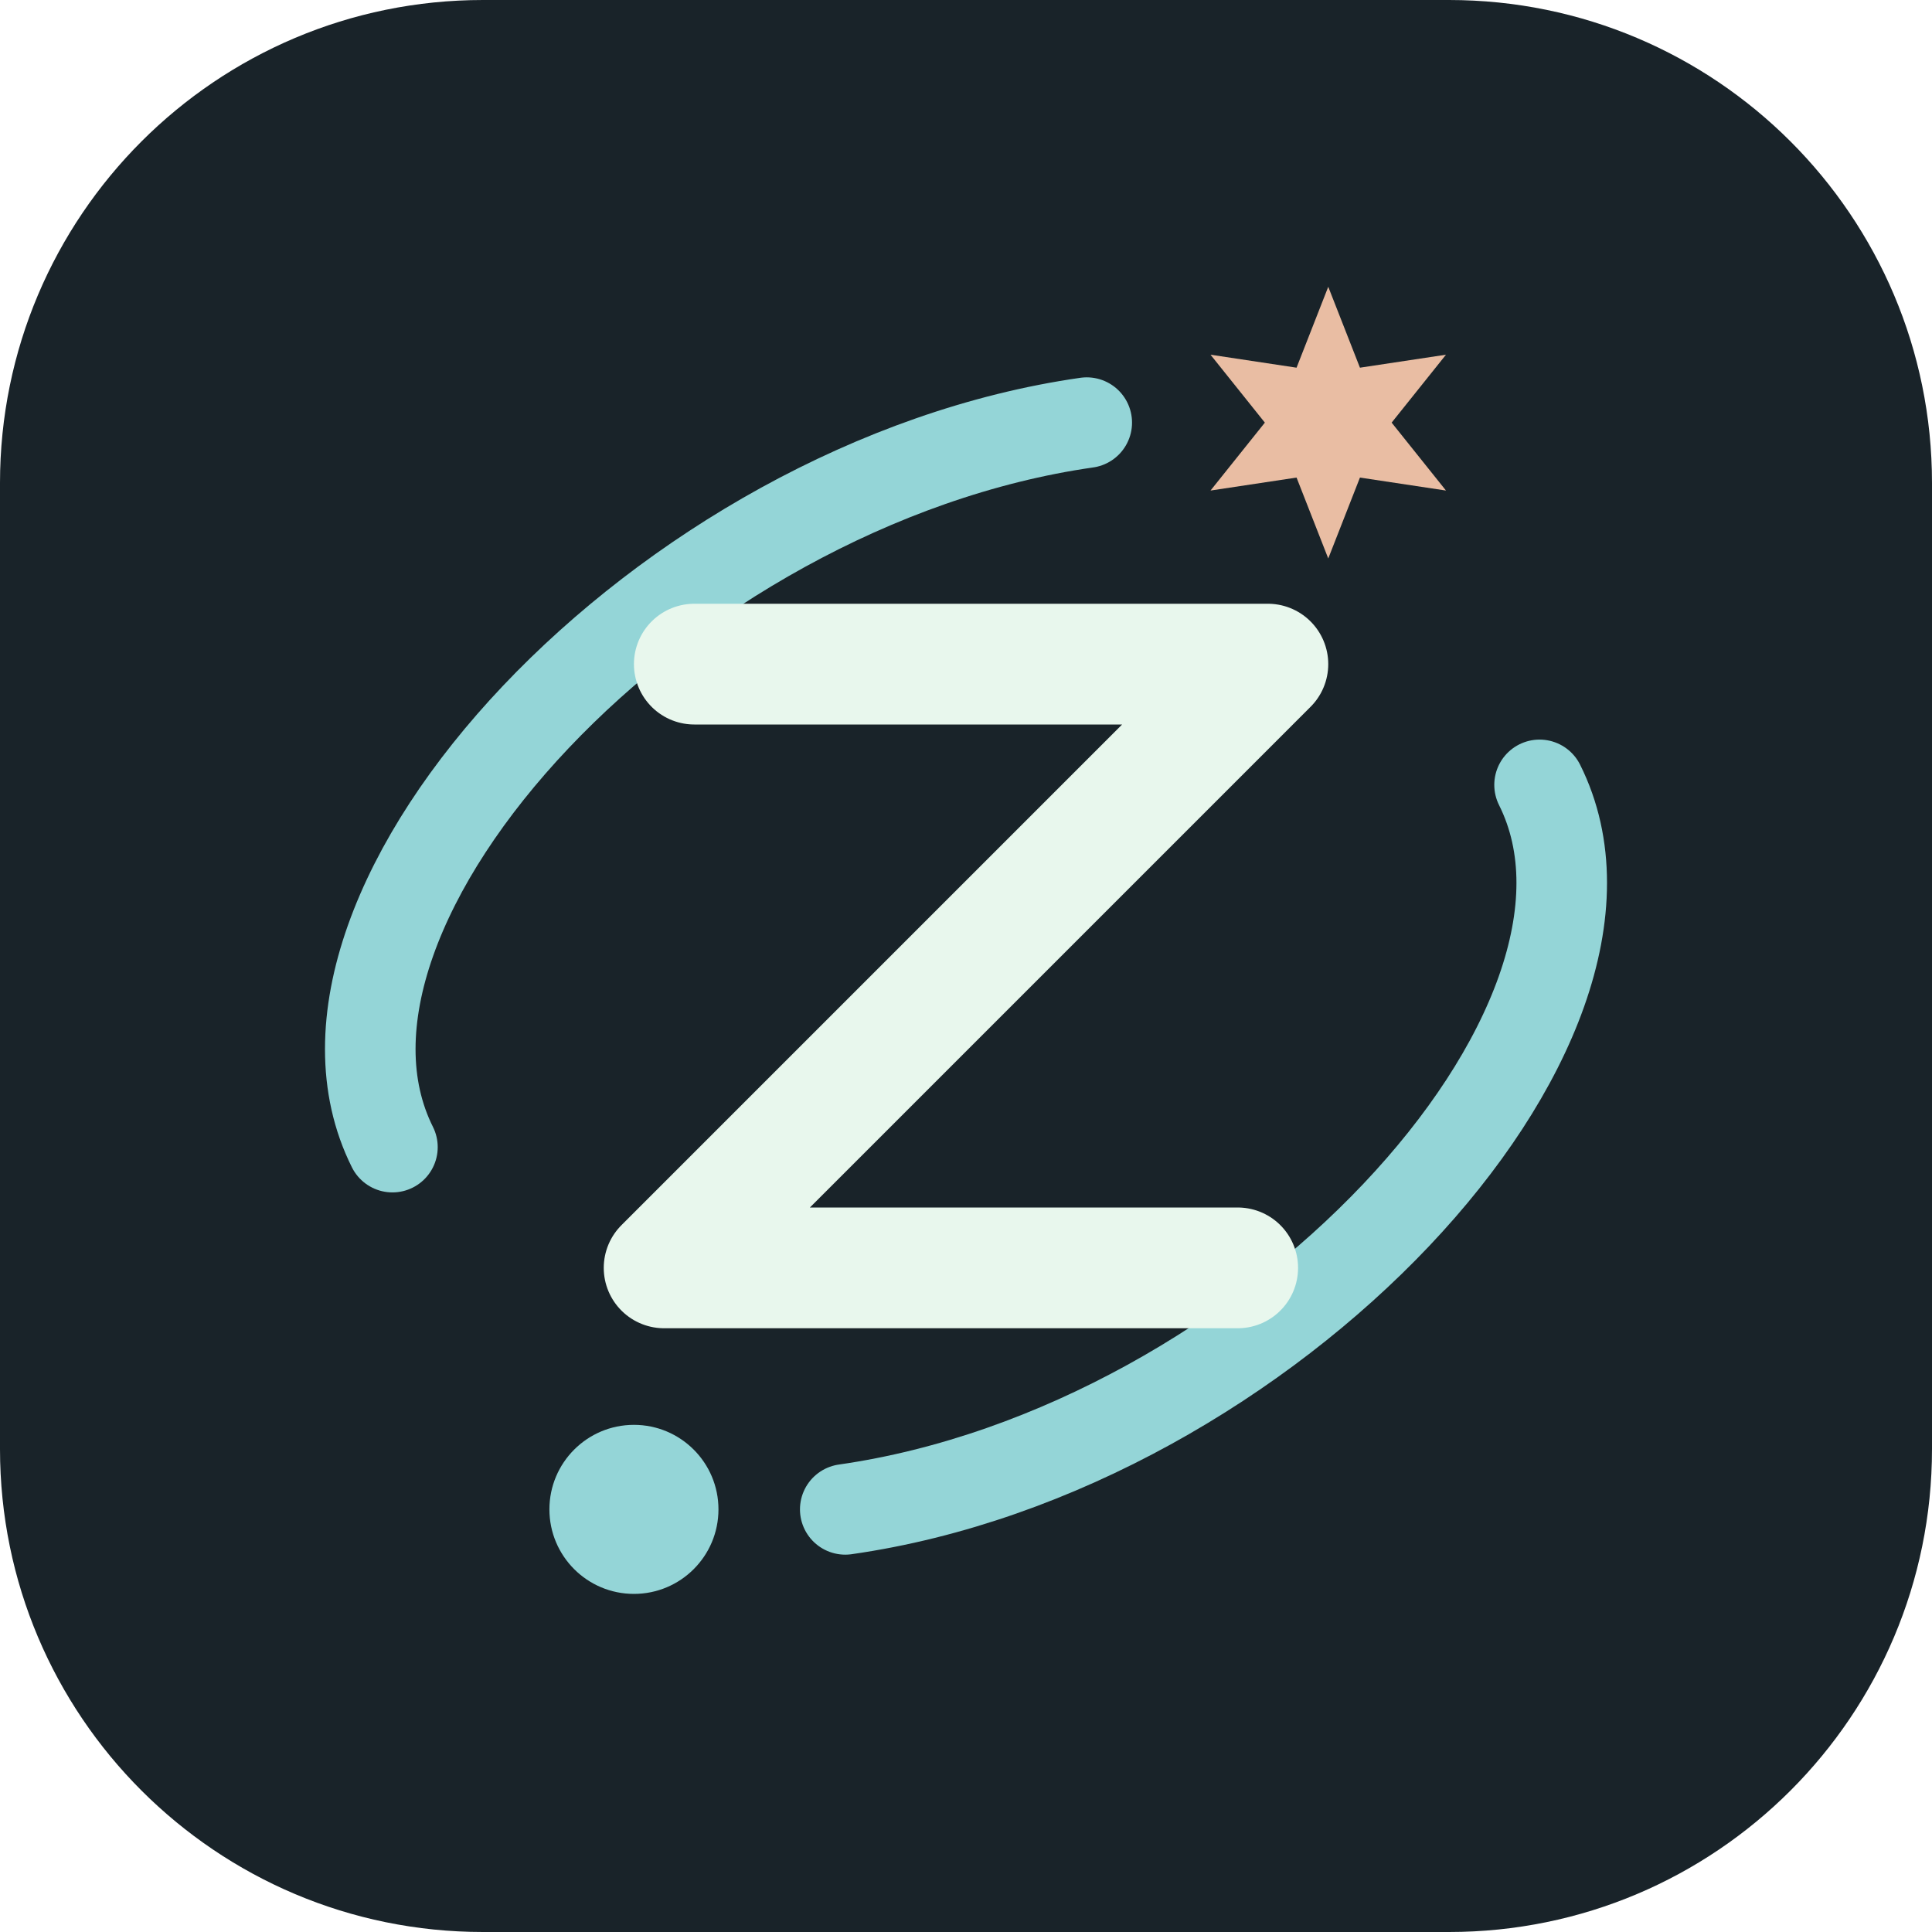
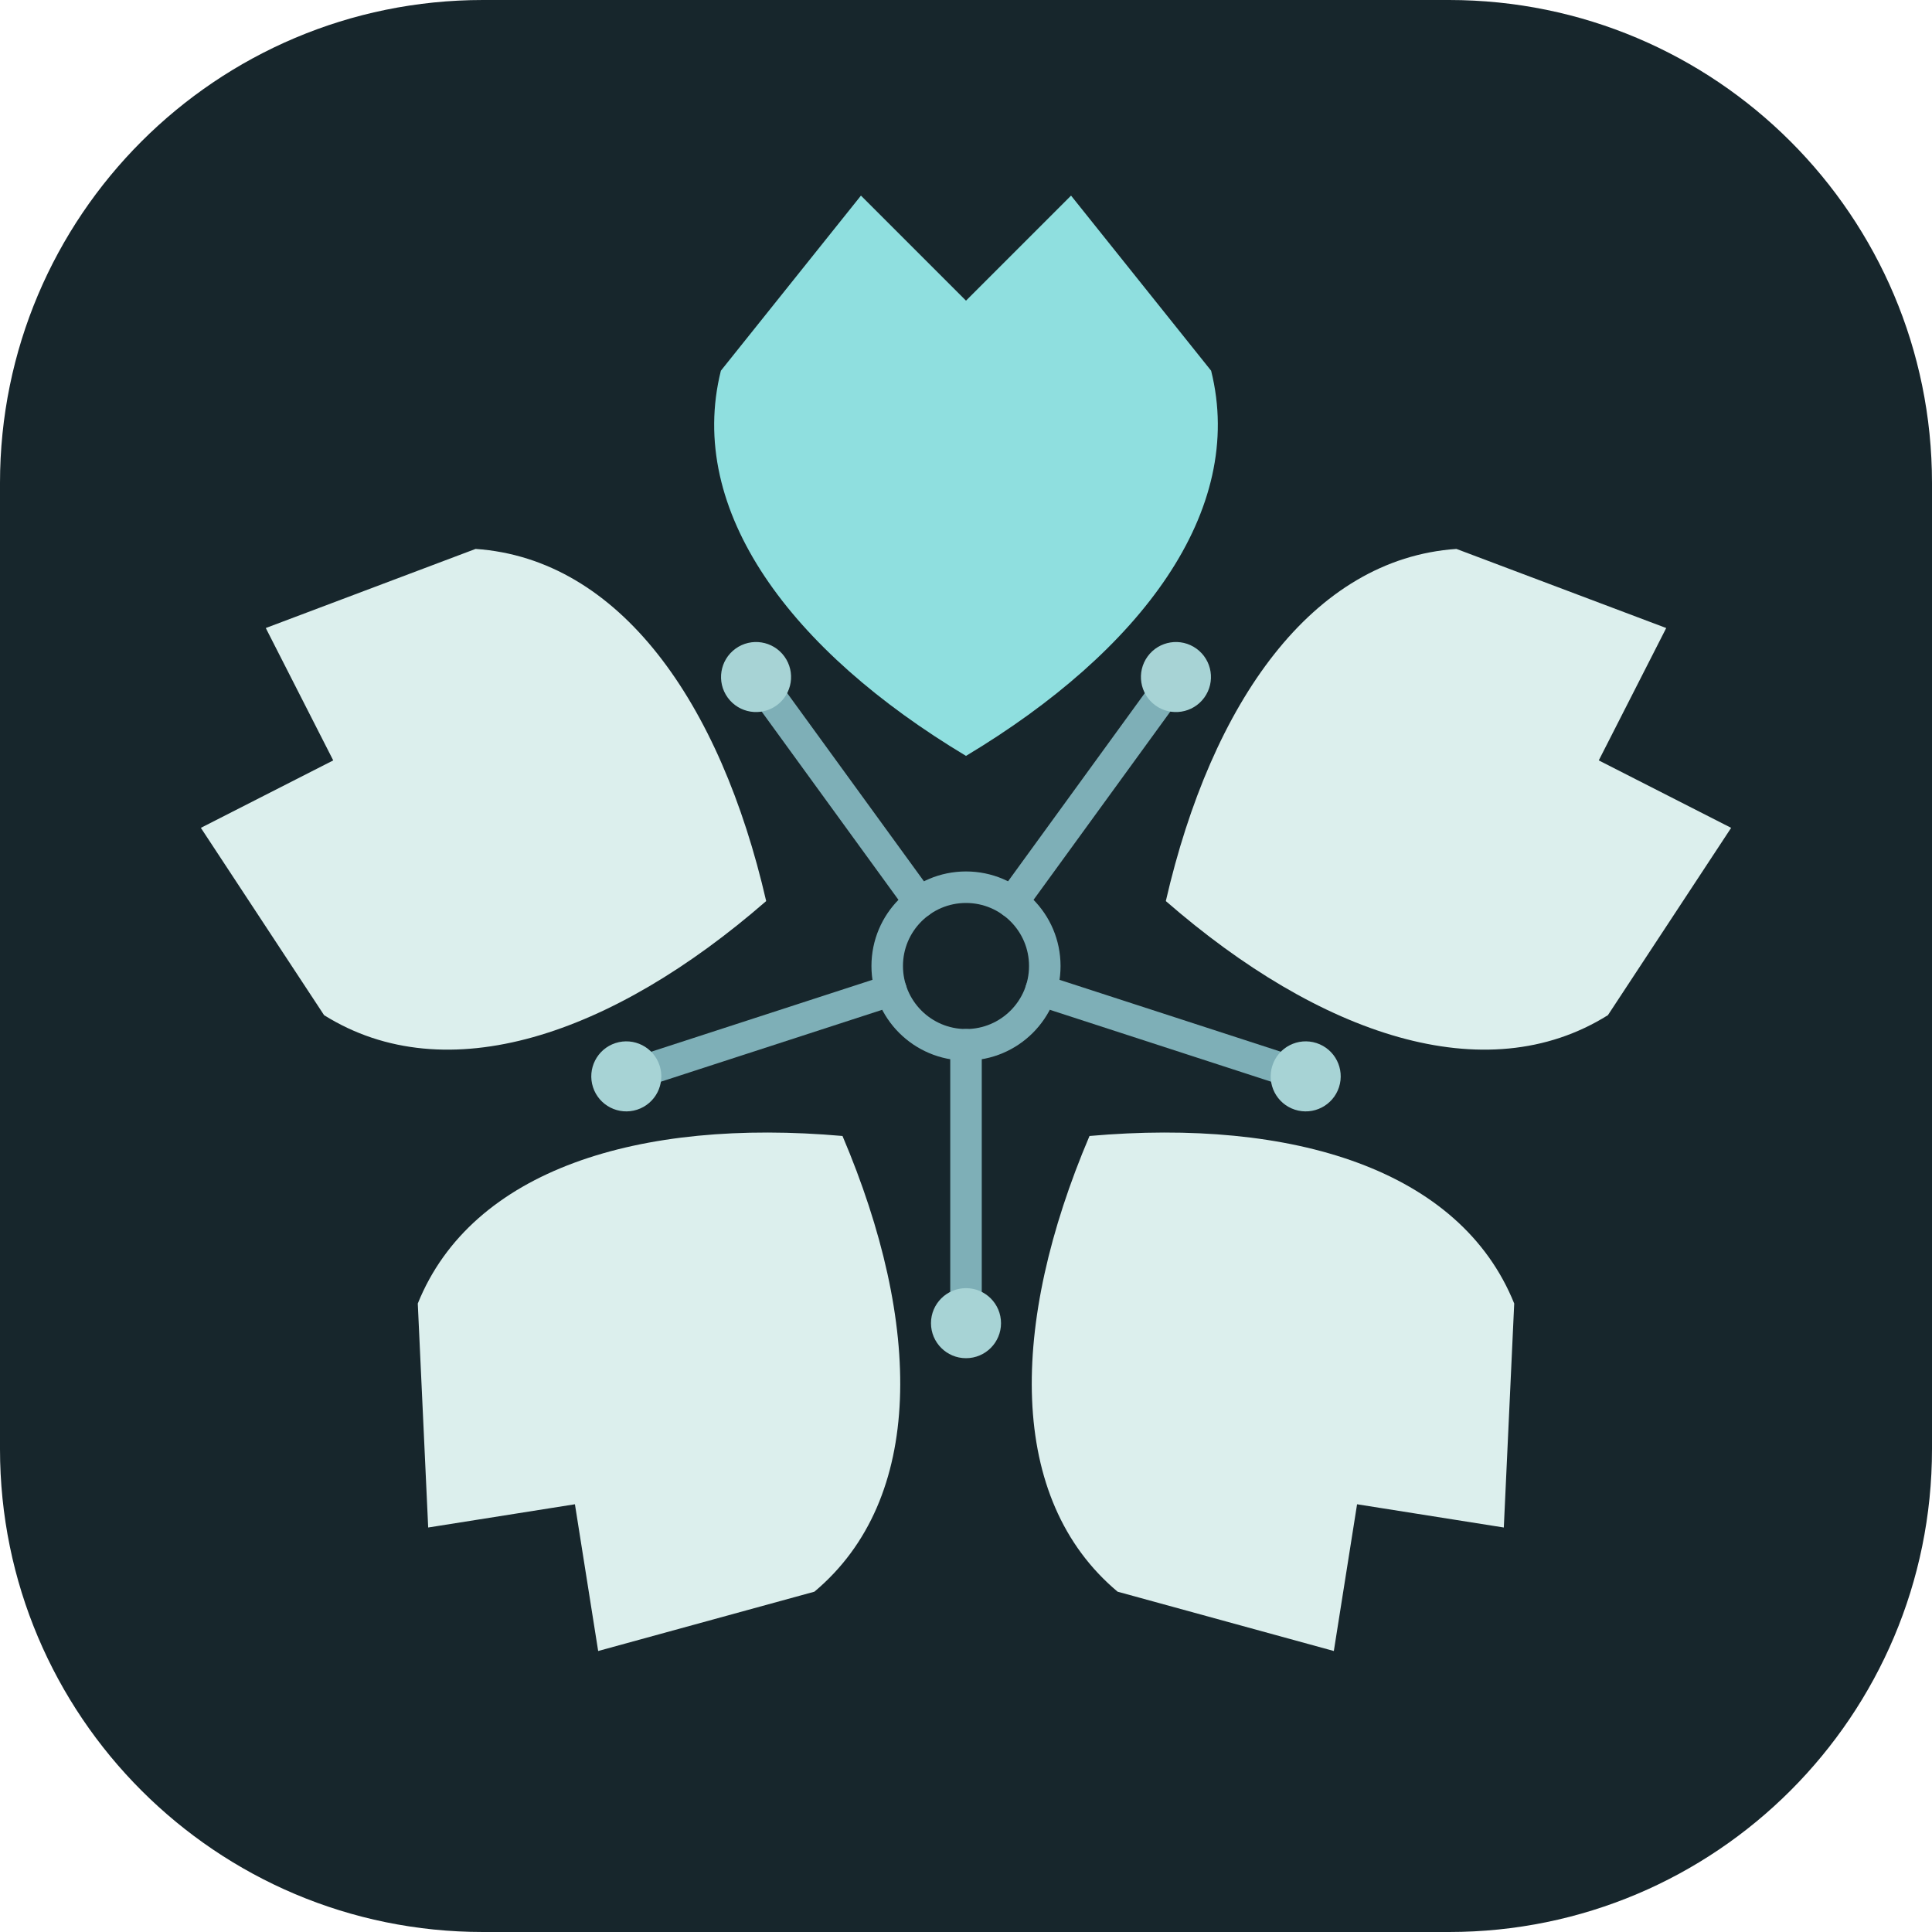
<svg xmlns="http://www.w3.org/2000/svg" width="512" height="512" viewBox="0 0 64 64">
-   <rect width="64" height="64" rx="16" fill="#192329" />
-   <path d="M13 38C9 30 22 16 36 14M51 26C55 34 42 48 28 50" fill="none" stroke="#94d5d7" stroke-width="3" stroke-linecap="round" />
-   <path d="M23 22h19L22 42h19" fill="none" stroke="#e8f7ed" stroke-width="4" stroke-linecap="round" stroke-linejoin="round" />
-   <path d="M44 9.5l1.05 2.68 2.85-.43L46.1 14l1.8 2.25-2.85-.43L44 18.5l-1.05-2.68-2.85.43L41.9 14l-1.8-2.25 2.85.43Z" fill="#e9bda3" />
-   <circle cx="21" cy="50" r="2.8" fill="#94d5d7" />
+   <rect width="64" height="64" rx="16" fill="#17262c" />
+   <g transform="translate(32 32) scale(1.16) translate(-32 -32)">
+     <g stroke="#7eafb7" stroke-width=".9" stroke-linecap="round" fill="none">
+       <circle cx="32" cy="32" r="2.25" />
+       <path d="M32 29.75V22.5" transform="rotate(36 32 32)" />
+       <path d="M32 29.75V22.5" transform="rotate(108 32 32)" />
+       <path d="M32 29.75V22.5" transform="rotate(180 32 32)" />
+       <path d="M32 29.75V22.5" transform="rotate(252 32 32)" />
+       <path d="M32 29.75V22.5" transform="rotate(324 32 32)" />
+     </g>
+     <g fill="#a7d3d5">
+       <circle cx="32" cy="21.8" r="1" transform="rotate(36 32 32)" />
+       <circle cx="32" cy="21.8" r="1" transform="rotate(108 32 32)" />
+       <circle cx="32" cy="21.8" r="1" transform="rotate(180 32 32)" />
+       <circle cx="32" cy="21.8" r="1" transform="rotate(252 32 32)" />
+       <circle cx="32" cy="21.8" r="1" transform="rotate(324 32 32)" />
+     </g>
+     <path d="M32 26c-5-3-8-7-7-11l4-5 3 3 3-3 4 5c1 4-2 8-7 11Z" fill="#8fdfdf" />
+     <g fill="#dcefed">
+       <path d="M32 26c-5-3-8-7-7-11l4-5 3 3 3-3 4 5c1 4-2 8-7 11Z" transform="rotate(72 32 32)" />
+       <path d="M32 26c-5-3-8-7-7-11l4-5 3 3 3-3 4 5c1 4-2 8-7 11Z" transform="rotate(144 32 32)" />
+       <path d="M32 26c-5-3-8-7-7-11l4-5 3 3 3-3 4 5c1 4-2 8-7 11Z" transform="rotate(216 32 32)" />
+       <path d="M32 26c-5-3-8-7-7-11l4-5 3 3 3-3 4 5c1 4-2 8-7 11Z" transform="rotate(288 32 32)" />
+     </g>
+   </g>
</svg>
